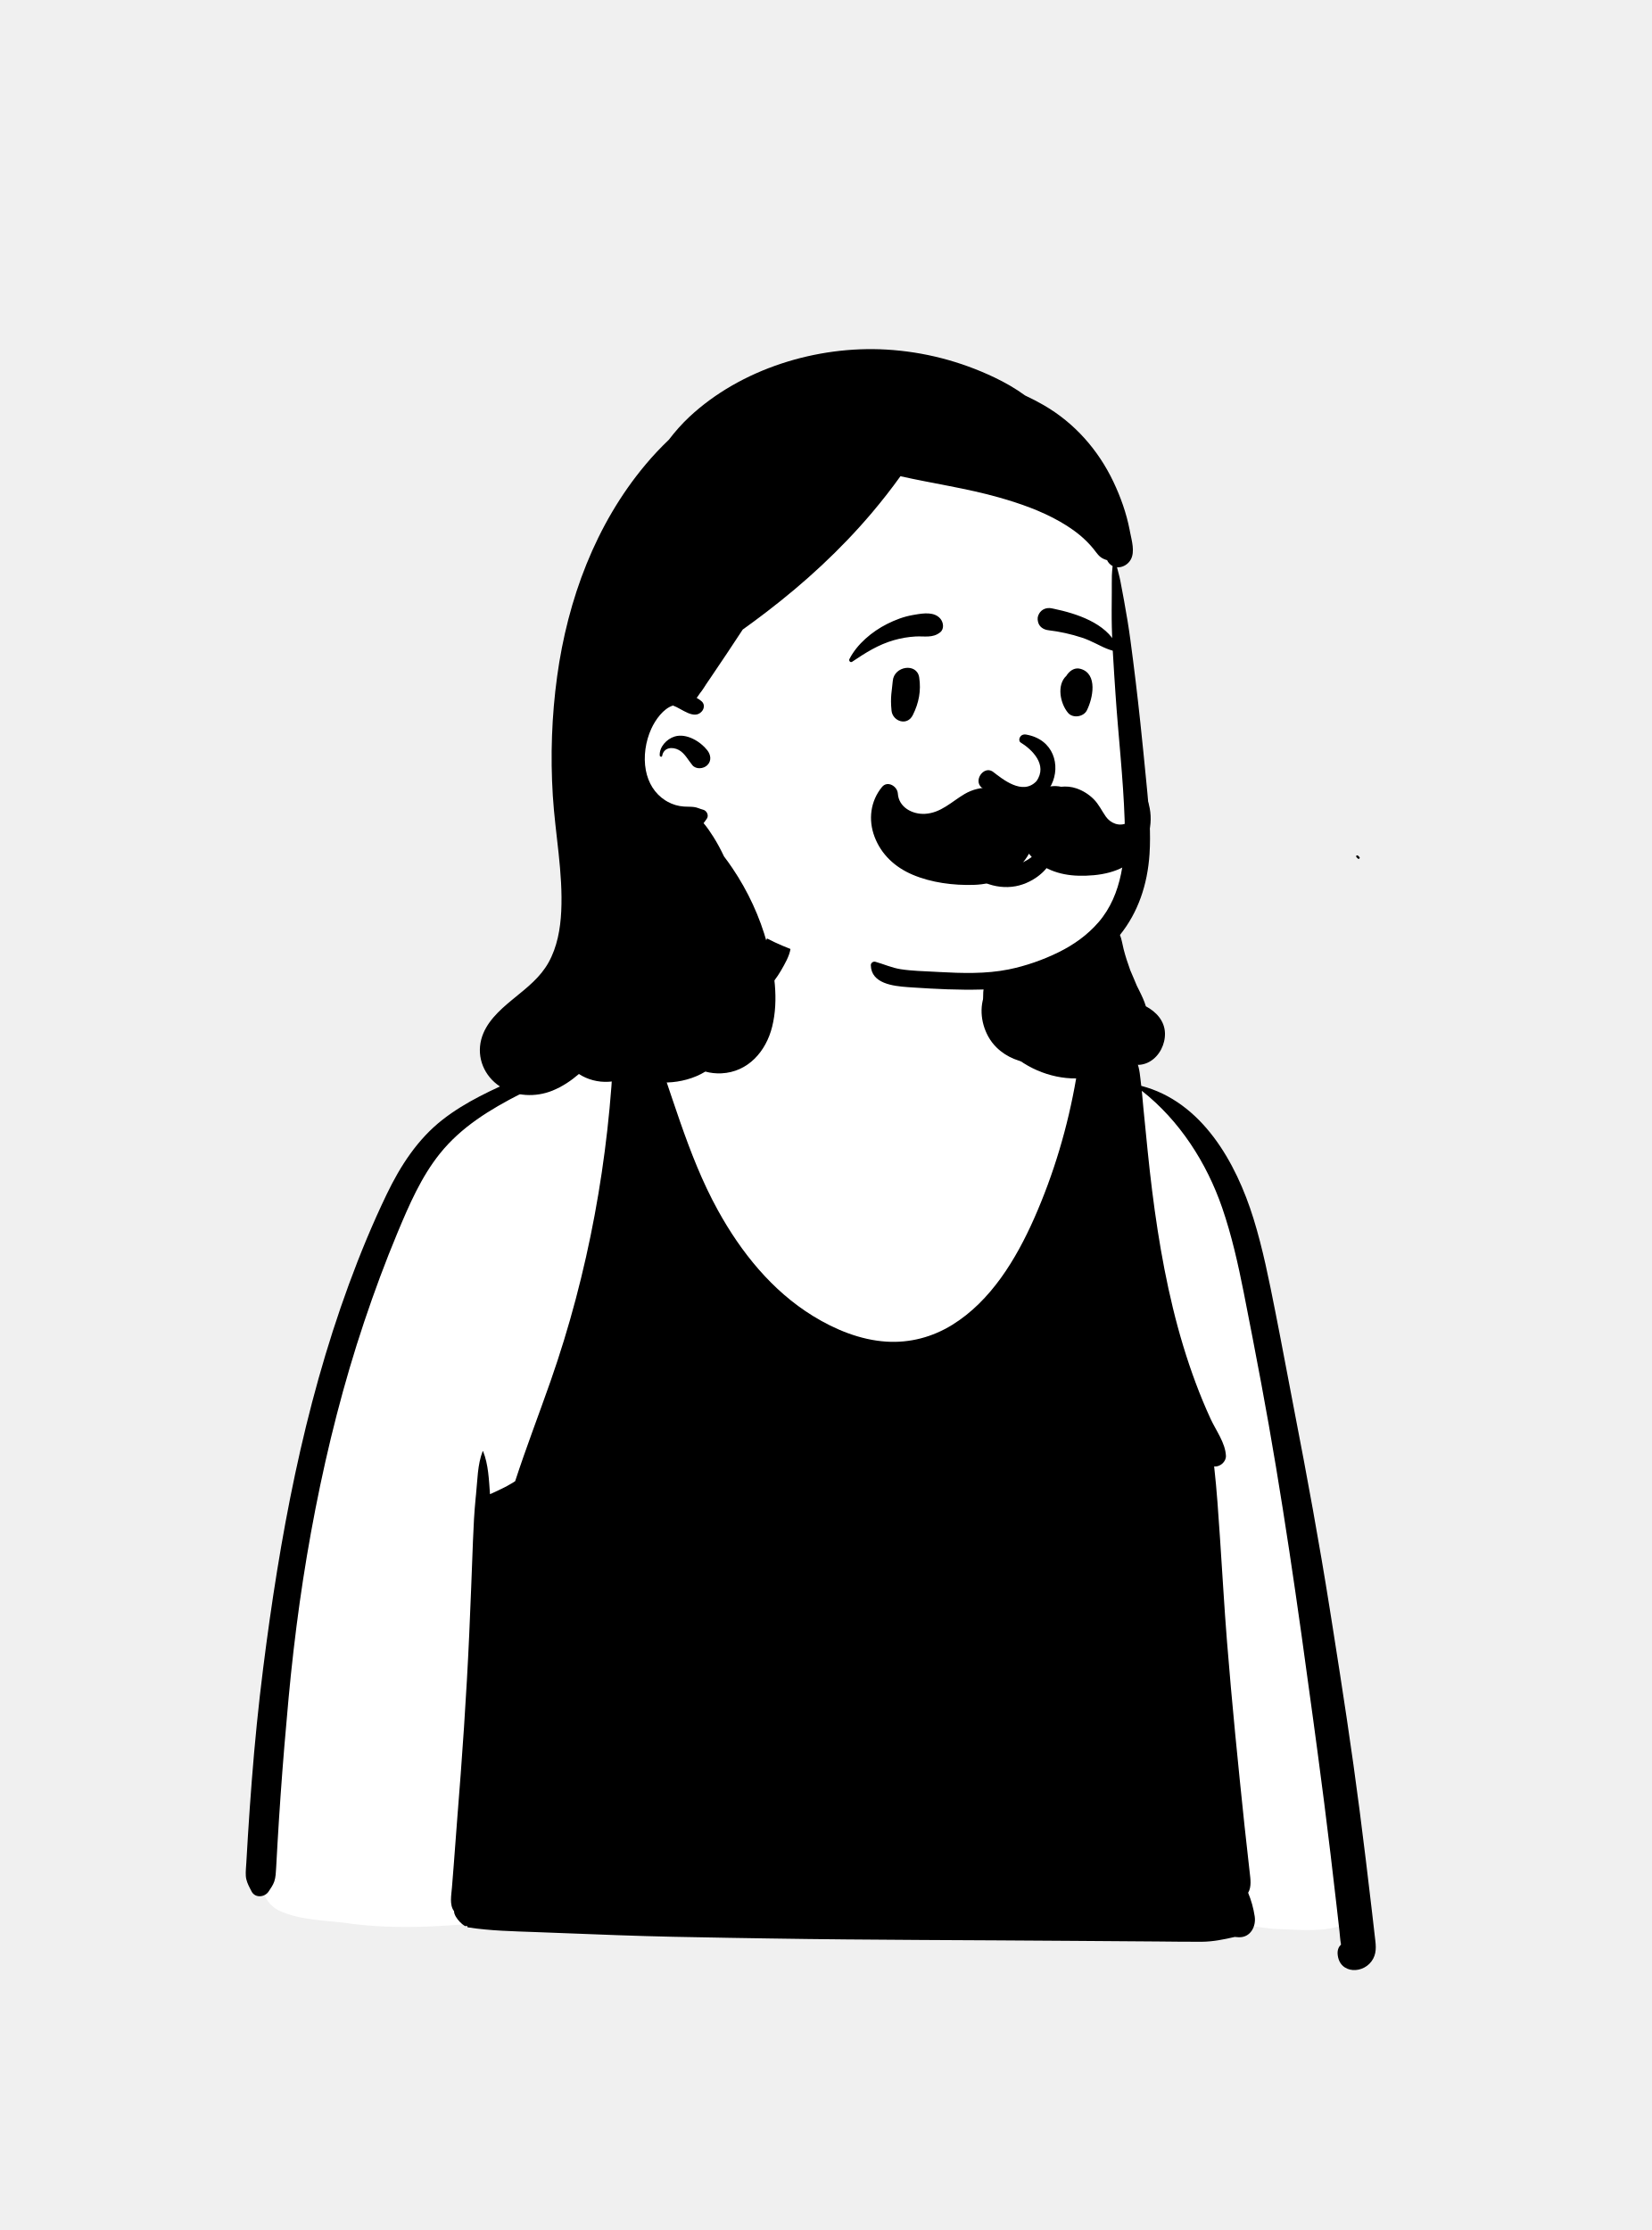
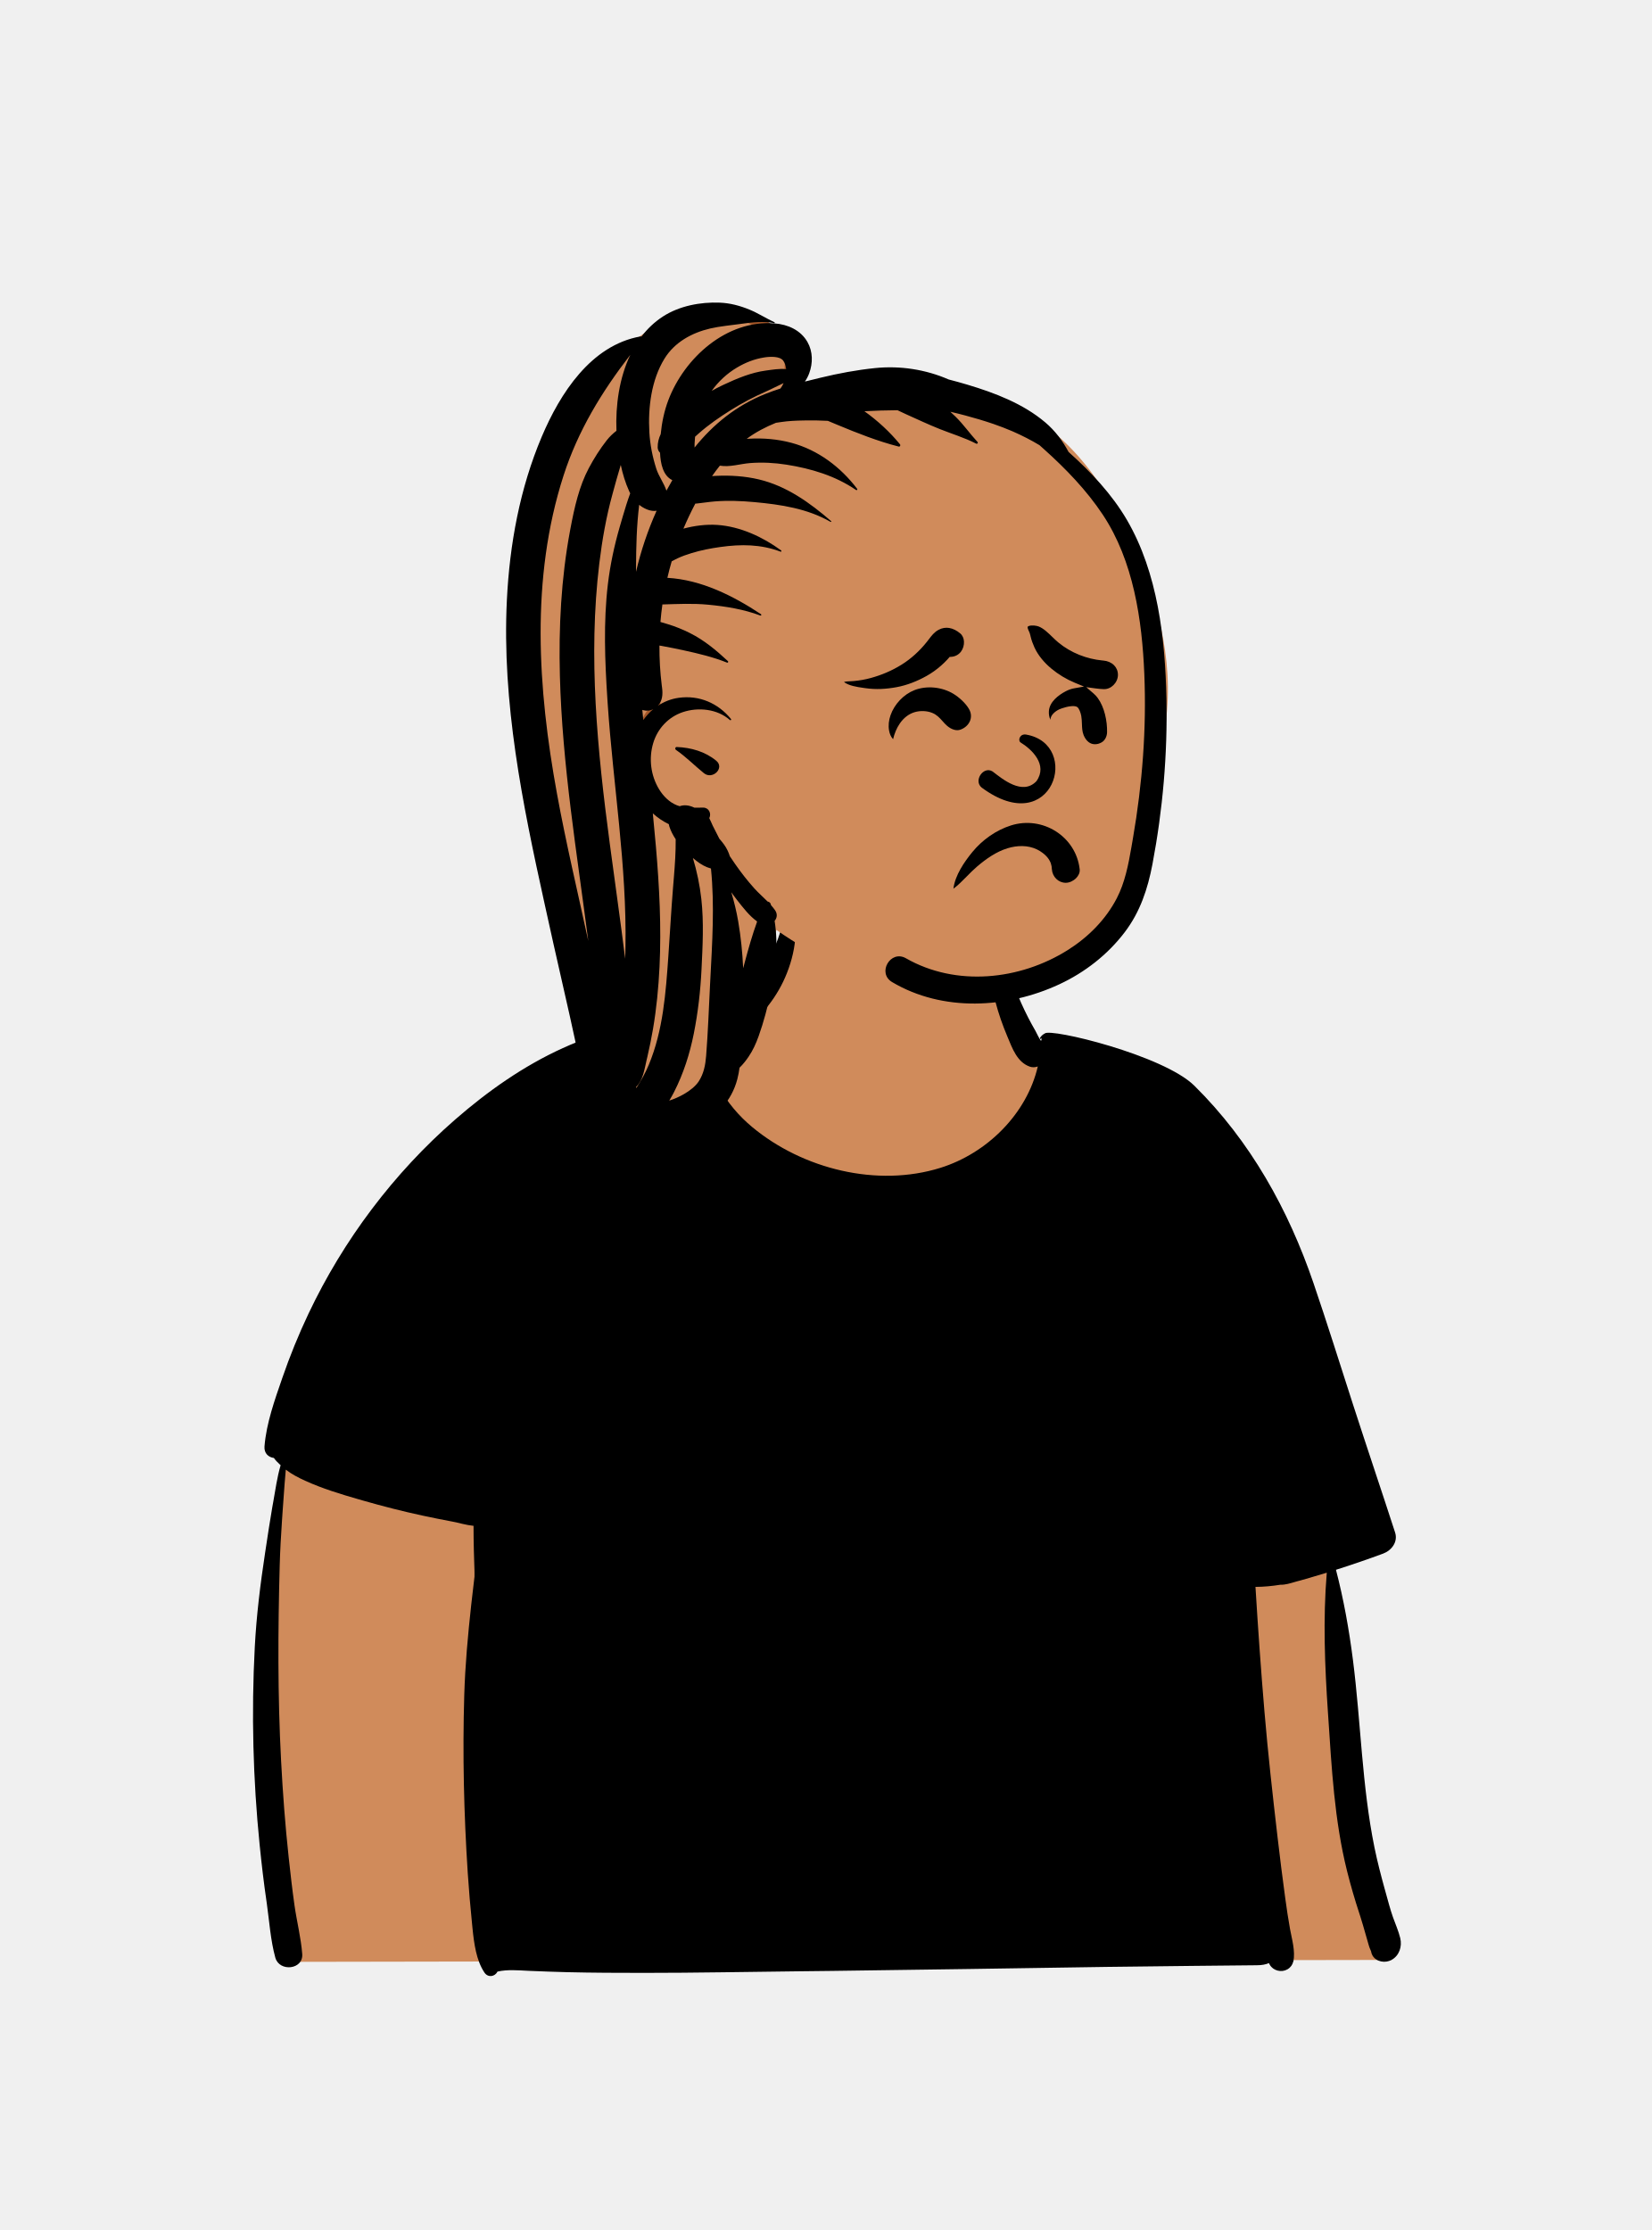
- <svg xmlns="http://www.w3.org/2000/svg" width="240px" height="324px" viewBox="0 0 240 324" version="1.1">
-   <g id="Introduction" stroke="none" stroke-width="1" fill="none" fill-rule="evenodd">
-     <g id="variations" transform="translate(-1086, -110)">
-       <g id="images" transform="translate(126, 110)">
-         <g id="a-person/bust" transform="translate(960, 0)">
-           <g id="body/Gym-Shirt" transform="translate(31.05634, 135.0528)" fill-rule="evenodd">
-             <path d="M11.952,138.193 C11.665,138.203 11.755,138.119 11.861,138.098 C11.891,138.13 11.922,138.162 11.952,138.193 Z M20.442,144.507 C28.476,145.46 36.52,144.588 44.514,143.714 C60.71,142.513 76.792,146.012 93.019,144.945 C113.299,144.09 133.634,142.485 153.847,145.19 C159.438,145.319 168.355,146.828 166.327,138.17 C163.664,115.911 160.103,93.764 156.289,71.676 C153.057,59.294 152.823,37.875 143.971,29.264 C142.677,28.082 138.035,24.258 136.808,23.745 C130.707,21.473 119.708,19.699 115.17,14.882 C111.494,8.661 113.204,0.17 107.489,-4.839 C102.48,-8.93 91.546,-8.065 86.191,-4.993 C81.966,-2.252 81.304,3.071 78.671,7.008 C78.022,7.951 76.479,10.225 75.608,10.959 C73.487,13.001 66.04,15.147 63.889,15.541 C51.753,18.029 45.701,19.566 36.155,27.634 C11.213,53.107 14.749,98.161 7.848,131.471 C7.565,135.133 5.34,140.102 9.31,142.46 C12.729,144.098 16.75,143.92 20.442,144.507 Z" id="🎨-Background" fill="#FFFFFF" />
-             <path d="M112.388,6.414 C112.417,6.327 112.557,6.313 112.578,6.414 C112.918,7.971 113.556,9.679 114.202,11.14 C114.859,12.619 115.757,13.978 116.892,15.132 C119.269,17.55 122.326,18.653 125.678,18.655 L125.759,18.658 C125.774,18.545 125.792,18.432 125.808,18.319 L125.831,18.15 C126.137,15.834 128.885,15.902 129.422,17.649 C129.695,17.736 129.967,17.823 130.238,17.914 L130.292,17.933 C130.747,18.106 132.289,18.875 132.572,18.67 C133.195,18.222 133.907,18.736 134.144,19.309 C134.531,20.246 134.595,21.405 134.721,22.423 L134.738,22.555 L134.757,22.713 C143.577,25.007 148.527,33.835 151.054,41.967 C152.423,46.376 153.319,50.924 154.219,55.447 C155.182,60.285 156.07,65.136 157.009,69.976 C158.862,79.514 160.616,89.073 162.139,98.668 L162.581,101.455 C163.976,110.278 165.335,119.096 166.478,127.959 C167.095,132.738 167.674,137.521 168.232,142.308 C168.332,143.162 168.431,144.016 168.529,144.87 L168.676,146.153 C168.807,147.302 169.028,148.439 168.46,149.515 C167.228,151.848 163.497,151.831 163.286,148.843 C163.244,148.249 163.445,147.795 163.776,147.478 L163.772,147.428 C163.768,147.398 163.765,147.376 163.764,147.366 C163.654,146.772 163.624,146.144 163.557,145.544 C163.409,144.263 163.265,142.982 163.119,141.699 C162.838,139.256 162.555,136.813 162.262,134.372 C161.668,129.42 161.04,124.474 160.375,119.533 L159.716,114.647 C157.51,98.361 155.211,82.079 152.186,65.922 C151.362,61.524 150.515,57.132 149.647,52.742 C148.823,48.585 147.897,44.447 146.516,40.433 C144.259,33.877 140.315,27.737 134.839,23.434 C134.924,24.256 134.985,25.083 135.063,25.905 C135.264,28.016 135.477,30.125 135.693,32.235 C136.476,39.877 137.539,47.507 139.352,54.98 C140.25,58.683 141.344,62.337 142.677,65.907 C143.334,67.665 144.05,69.401 144.836,71.104 C145.614,72.789 146.977,74.589 147.059,76.466 C147.097,77.335 146.188,78.106 145.348,78.013 C145.74,81.471 145.962,84.964 146.197,88.414 C146.539,93.41 146.812,98.415 147.211,103.407 C147.925,112.349 148.821,121.279 149.759,130.2 C149.945,131.968 150.147,133.736 150.347,135.503 L150.514,136.986 C150.627,137.948 150.797,139.101 150.287,139.954 C150.743,141.055 151.056,142.185 151.238,143.365 C151.468,144.832 150.629,146.476 148.918,146.412 C148.724,146.406 148.529,146.389 148.335,146.368 C146.748,146.736 145.166,147.059 143.518,147.07 C141.414,147.085 139.305,147.042 137.201,147.028 C133.13,147 129.059,146.973 124.988,146.939 C110.25,146.82 95.505,146.827 80.769,146.59 L74.873,146.496 C69.468,146.409 64.063,146.309 58.66,146.112 C54.94,145.977 51.22,145.84 47.501,145.69 L46.744,145.661 C43.463,145.541 40.178,145.48 36.933,144.977 C36.852,144.964 36.817,144.879 36.829,144.805 L36.834,144.785 L36.693,144.753 C36.61,145.108 34.899,143.616 34.912,142.625 C34.202,141.701 34.533,140.226 34.609,139.157 C34.683,138.115 34.776,137.071 34.859,136.029 C35.034,133.803 35.184,131.576 35.364,129.35 C36.088,120.376 36.714,111.379 37.119,102.386 C37.324,97.853 37.489,93.317 37.662,88.784 C37.74,86.72 37.849,84.654 38.051,82.599 L38.104,82.086 C38.326,80.002 38.305,77.762 39.071,75.798 C39.082,75.771 39.118,75.771 39.128,75.798 C39.904,77.709 39.978,79.93 40.134,82.027 C40.162,82.018 40.189,82.014 40.219,82.008 C41.29,81.498 42.371,81.04 43.385,80.41 C43.523,80.325 43.656,80.236 43.791,80.15 C45.386,75.268 47.235,70.466 48.935,65.615 C54.431,49.931 57.464,33.228 58.136,16.62 C53.945,19.323 49.38,21.426 44.942,23.685 L44.526,23.897 C40.155,26.133 35.97,28.671 32.858,32.55 C30.145,35.927 28.373,40.042 26.714,44.009 C24.933,48.272 23.328,52.611 21.859,56.99 C18.881,65.875 16.574,74.978 14.774,84.174 C12.997,93.249 11.727,102.392 10.878,111.599 C10.445,116.295 10.05,120.995 9.718,125.702 C9.549,128.084 9.399,130.468 9.259,132.854 C9.192,134.013 9.141,135.173 9.065,136.331 C9.019,136.999 9.01,137.688 8.79,138.322 C8.607,138.85 8.281,139.292 7.977,139.759 C7.421,140.611 6.019,140.765 5.497,139.759 L5.271,139.323 C4.972,138.743 4.699,138.159 4.658,137.489 C4.62,136.855 4.698,136.194 4.734,135.557 C4.804,134.27 4.884,132.981 4.964,131.694 C5.133,128.987 5.321,126.279 5.533,123.574 C5.953,118.155 6.494,112.751 7.174,107.357 C9.568,88.414 13.024,69.57 19.62,51.592 C21.251,47.148 23.07,42.739 25.124,38.472 C27.109,34.346 29.621,30.451 33.268,27.61 C36.625,24.995 40.526,23.245 44.403,21.545 L44.888,21.333 C49.233,19.433 53.571,17.387 58.109,15.976 C58.007,15.988 57.908,16.001 57.822,16.03 C57.722,16.062 57.663,15.933 57.724,15.864 C57.982,15.578 58.09,15.284 58.386,15.003 C58.59,14.809 58.803,14.625 59.021,14.448 L59.336,14.198 C59.912,13.74 60.517,13.273 61.242,13.114 C62.267,12.89 62.77,13.822 62.482,14.551 C62.63,14.359 63.027,14.416 63.131,14.68 C66.502,23.379 68.716,32.588 73.255,40.807 C76.605,46.879 81.101,52.486 87.067,56.153 C90.272,58.123 93.94,59.636 97.728,59.875 C101.129,60.089 104.402,59.224 107.294,57.438 C112.901,53.978 116.562,47.904 119.174,42.018 C122.045,35.538 124.094,28.633 125.298,21.633 C121.483,21.686 117.456,19.945 114.919,17.106 C113.583,15.612 112.588,13.792 112.083,11.852 C111.574,9.895 111.737,8.287 112.388,6.414 Z M80.378,1.331 C80.843,0.5 81.874,0.226 82.717,0.564 C83.653,0.94 83.934,1.849 83.801,2.772 C83.647,3.855 82.952,5.024 82.411,5.968 C81.845,6.957 81.116,7.868 80.361,8.72 C78.942,10.326 77.423,11.774 75.621,12.958 C73.827,14.135 71.799,15.016 69.714,15.508 L69.218,15.624 C67.596,15.995 65.289,16.42 63.938,15.538 C63.872,15.496 63.874,15.409 63.938,15.367 C64.669,14.857 65.647,14.767 66.488,14.526 C67.404,14.262 68.324,13.962 69.2,13.585 C70.931,12.841 72.587,11.86 74.061,10.69 C75.543,9.515 76.975,8.113 77.966,6.496 C78.465,5.685 78.889,4.833 79.297,3.975 C79.709,3.115 79.916,2.159 80.378,1.331 Z" id="🖍-Ink" fill="#000000" />
-           </g>
-           <g id="head/Medium-3" transform="translate(78.59155, 38.04305)" fill-rule="evenodd">
-             <path d="M83.269,44.201 C83.5,42.061 80.996,36.353 81.056,37.511 C77.042,31.318 69.207,28.883 62.448,26.839 C48.098,22.1 36.893,27.823 26.811,37.966 C20.859,43.529 15.195,49.742 12.207,57.441 C6.329,72.13 15.14,88.878 28.539,95.895 C29.62,96.481 30.798,97.036 31.828,97.744 C37.367,100.945 43.871,102.052 50.044,103.446 C61.591,106.086 76.093,104.828 82.898,93.83 C87.513,86.025 86.287,76.563 85.926,67.901 C85.383,60.312 84.43,51.735 83.269,44.201 Z" id="🎨-Background" fill="#FFFFFF" />
-             <path d="M21.548,22.541 C29.029,15.545 40.086,12.154 50.196,12.747 C55.671,13.069 60.948,14.441 65.897,16.799 C67.444,17.537 68.952,18.4 70.343,19.416 C71.281,19.854 72.198,20.328 73.086,20.843 C77.536,23.422 80.975,27.327 83.176,31.96 C84.227,34.171 85.057,36.503 85.526,38.905 L85.602,39.301 C85.841,40.506 86.315,42.095 85.716,43.223 C85.319,43.971 84.486,44.442 83.698,44.379 C83.869,45.072 84.074,45.765 84.205,46.463 L84.562,48.365 C84.621,48.682 84.68,48.999 84.738,49.316 C85.082,51.206 85.399,53.093 85.652,54.997 C86.183,58.962 86.662,62.936 87.085,66.915 C87.388,69.762 87.671,72.611 87.947,75.459 L88.112,77.168 C88.395,80.11 88.617,83.077 88.424,86.032 C88.134,90.464 86.772,94.508 84.127,97.798 C84.379,98.404 84.464,99.087 84.654,99.841 C84.916,100.884 85.258,101.905 85.622,102.918 C85.793,103.316 85.963,103.714 86.132,104.113 L86.576,105.17 L86.576,105.17 L86.922,105.863 C87.298,106.617 87.661,107.382 87.891,108.162 C89.386,108.96 90.606,110.263 90.666,112.047 C90.719,113.66 89.882,115.367 88.469,116.189 C87.074,117.002 85.638,116.682 84.303,116.062 C83.139,116.401 81.892,116.444 80.739,116.082 C79.851,116.886 78.706,117.441 77.436,117.591 C75.522,117.818 73.705,117.282 71.95,116.577 L71.827,116.528 C71.772,116.506 71.717,116.483 71.664,116.46 C69.645,116.363 67.633,115.564 66.201,114.148 C65.734,113.689 65.331,113.165 65.005,112.578 C63.824,110.441 63.641,107.818 64.802,105.698 C64.553,105.709 64.302,105.719 64.052,105.726 C60.728,105.82 57.398,105.651 54.082,105.432 L53.301,105.379 C51.155,105.224 47.991,104.861 47.931,102.2 C47.922,101.86 48.273,101.604 48.594,101.695 C49.813,102.039 51.011,102.581 52.274,102.775 C53.926,103.031 55.637,103.058 57.307,103.151 L57.787,103.178 C61.153,103.362 64.639,103.475 67.95,102.807 C70.422,102.31 72.998,101.405 75.262,100.285 C77.436,99.208 79.412,97.798 81.005,95.957 C84.514,91.908 84.979,86.195 84.807,81.072 C84.6,74.953 83.882,68.843 83.476,62.733 L83.293,59.988 C83.142,57.699 83.003,55.406 82.946,53.116 C82.904,51.445 82.931,49.768 82.94,48.097 C82.944,47.262 82.933,46.423 82.952,45.588 C82.963,45.119 83.018,44.66 83.058,44.201 C82.872,44.104 82.699,43.969 82.543,43.789 C82.42,43.648 82.325,43.498 82.26,43.346 C81.471,43.115 81.106,42.809 80.595,42.113 C80.164,41.528 79.676,40.987 79.154,40.48 C78.043,39.402 76.773,38.52 75.431,37.753 C72.657,36.166 69.619,35.105 66.556,34.234 C61.866,32.903 56.994,32.218 52.234,31.148 C50.922,32.979 49.532,34.754 48.079,36.472 C43.542,41.832 38.341,46.611 32.768,50.872 C31.633,51.74 30.484,52.596 29.318,53.427 C27.782,55.77 26.229,58.102 24.654,60.418 L23.977,61.41 L23.967,61.429 C23.874,61.57 23.785,61.712 23.696,61.854 C23.508,62.154 23.297,62.443 23.073,62.724 C22.927,62.938 22.779,63.151 22.629,63.365 C22.917,63.519 23.179,63.692 23.383,63.885 C23.802,64.28 23.732,64.908 23.383,65.309 C22.26,66.607 20.481,64.916 19.188,64.466 C17.787,64.893 16.619,66.56 16.038,67.835 C15.201,69.671 14.865,71.886 15.243,73.875 C15.59,75.693 16.524,77.263 18.076,78.248 C18.131,78.282 18.19,78.318 18.248,78.349 C18.25,78.354 18.25,78.354 18.252,78.351 C18.305,78.385 18.36,78.417 18.414,78.447 C19.143,78.848 19.944,79.085 20.774,79.142 C21.249,79.176 21.746,79.15 22.221,79.207 C22.71,79.264 23.111,79.489 23.58,79.607 C24.098,79.74 24.431,80.435 24.106,80.902 C23.945,81.133 23.793,81.353 23.63,81.549 C24.165,82.179 24.63,82.874 25.05,83.536 C25.625,84.442 26.134,85.404 26.599,86.385 C27.028,86.949 27.438,87.524 27.835,88.112 C30.085,91.447 31.807,95.162 32.865,99.045 C33.913,102.885 34.568,107.198 33.598,111.119 C32.705,114.725 30.095,117.711 26.233,117.904 C25.427,117.943 24.635,117.853 23.889,117.648 C22.252,118.66 20.223,119.169 18.407,119.229 C16.938,119.277 15.33,118.967 14.13,118.079 C12.707,118.698 11.163,119.05 9.82,119.13 C8.318,119.22 6.746,118.81 5.521,117.999 C4.356,118.998 3.098,119.84 1.669,120.419 C-0.788,121.412 -3.712,121.289 -5.962,119.804 C-8.216,118.316 -9.363,115.644 -8.674,112.994 C-8.04,110.551 -6.048,108.758 -4.176,107.215 L-3.807,106.912 C-1.955,105.4 -0.085,103.937 1.103,101.807 C2.364,99.548 2.825,96.923 2.95,94.366 C3.22,88.735 2.075,83.155 1.726,77.555 C1.367,71.77 1.568,65.968 2.356,60.226 C3.888,49.071 7.919,38.136 15.212,29.441 C16.267,28.182 17.396,26.983 18.586,25.847 C19.496,24.656 20.479,23.541 21.548,22.541 Z M118.557,86.233 C118.597,86.235 118.635,86.237 118.671,86.252 C118.695,86.262 118.716,86.278 118.734,86.296 L118.912,86.474 C118.976,86.537 118.971,86.634 118.912,86.698 C118.86,86.755 118.767,86.757 118.706,86.712 L118.688,86.698 L118.504,86.513 C118.484,86.492 118.467,86.468 118.458,86.438 C118.45,86.408 118.45,86.374 118.447,86.343 C118.445,86.286 118.5,86.233 118.557,86.233 Z M19.435,68.965 C21.129,68.452 23.162,69.673 24.171,70.963 C24.678,71.609 24.822,72.495 24.171,73.131 C23.618,73.672 22.536,73.771 22.002,73.131 C21.395,72.402 20.901,71.392 20.035,70.925 C19.095,70.417 17.835,70.544 17.614,71.78 C17.576,71.99 17.276,71.92 17.263,71.732 C17.181,70.481 18.277,69.314 19.435,68.965 Z" id="🖍-Ink" fill="#000000" />
-           </g>
-           <g id="face/Smiling" transform="translate(112.1831, 77.35421)" fill="#000000" fill-rule="evenodd">
-             <path d="M30.969,50.92 C29.549,50.34 28.282,49.373 27.355,48.138 C27.033,47.709 26.95,47.256 27.017,46.841 C27.093,46.375 27.369,45.952 27.745,45.669 C28.122,45.384 28.594,45.244 29.05,45.316 C29.447,45.378 29.841,45.595 30.154,46.045 L30.219,46.135 C30.77,46.881 31.487,47.492 32.305,47.886 C33.093,48.266 33.975,48.444 34.887,48.341 C36.624,48.144 37.822,47.204 39.095,45.928 C39.253,45.767 39.41,45.6 39.569,45.432 C39.669,45.278 39.808,45.18 39.963,45.128 C40.134,45.071 40.328,45.074 40.506,45.136 C40.677,45.196 40.83,45.309 40.933,45.46 C41.03,45.604 41.085,45.781 41.068,45.984 C40.951,47.307 40.26,48.488 39.278,49.415 C38.187,50.444 36.741,51.157 35.38,51.407 C33.881,51.682 32.353,51.485 30.969,50.92 L30.969,50.92 Z M36.088,30.512 C37.683,31.482 40.114,33.744 38.397,36.149 C36.377,38.27 33.469,35.838 32.035,34.739 C30.706,33.887 29.213,36.078 30.446,37.074 C40.803,44.745 45.006,30.766 36.894,29.371 C36.001,29.218 35.67,30.212 36.088,30.512 Z M17.527,21.589 C17.704,19.4 21.036,18.903 21.367,21.069 C21.664,23.009 21.315,24.791 20.441,26.538 C19.607,28.207 17.509,27.428 17.35,25.909 C17.137,23.872 17.418,22.95 17.527,21.589 Z M42.893,20.62 C43.358,20.011 44.028,19.595 44.832,19.83 C47.343,20.564 46.603,24.13 45.721,25.866 C45.242,26.809 43.693,27.048 42.993,26.218 C41.852,24.864 41.306,22.161 42.756,20.828 C42.796,20.759 42.839,20.69 42.893,20.62 Z M20.406,12.011 L20.803,11.942 C22.03,11.729 23.555,11.525 24.423,12.512 C24.884,13.036 25.042,14.008 24.423,14.509 C23.335,15.39 22.131,15.049 20.827,15.123 C19.752,15.185 18.719,15.363 17.683,15.659 C15.412,16.309 13.561,17.494 11.621,18.796 C11.366,18.967 11.107,18.641 11.228,18.403 C12.348,16.209 14.518,14.406 16.692,13.307 C17.853,12.721 19.122,12.234 20.406,12.011 Z M40.604,11.028 L40.908,11.09 C44.211,11.781 48.504,13.161 50.068,16.407 C50.128,16.866 50.065,16.965 50.013,17.029 L49.996,17.05 C49.954,17.105 49.92,17.181 49.722,17.243 C49.666,17.23 49.611,17.216 49.554,17.202 C48.837,17.014 48.27,16.755 47.721,16.486 L47.125,16.192 C46.434,15.853 45.737,15.527 44.998,15.286 C43.422,14.771 41.8,14.409 40.153,14.215 C39.797,14.173 39.453,14.053 39.182,13.846 C38.924,13.65 38.728,13.379 38.638,13.018 C38.522,12.551 38.555,12.198 38.806,11.777 C38.994,11.46 39.263,11.241 39.573,11.115 C39.888,10.987 40.247,10.957 40.604,11.028 Z" id="🖍-Ink" />
-           </g>
-           <g id="facial-hair/Moustache-5" transform="translate(104.5775, 109.4794)" fill="#000000" fill-rule="evenodd">
-             <path d="M62.196,6.916 C61.914,6.074 60.465,6.148 60.554,7.138 C60.656,8.27 60.269,9.532 59.185,10.082 C58.05,10.657 56.773,10.14 56.081,9.153 C55.479,8.295 55.064,7.362 54.306,6.614 C53.602,5.918 52.746,5.381 51.809,5.063 C51.079,4.815 50.322,4.749 49.588,4.83 C47.758,4.417 45.638,5.357 44.498,6.784 C44.425,6.876 44.356,6.971 44.291,7.066 C44.178,6.912 44.059,6.76 43.934,6.61 C43.611,6.222 43.21,6.139 42.848,6.245 C40.786,4.711 37.896,4.507 35.554,5.892 C33.677,7.001 32.125,8.636 29.817,8.764 C27.99,8.864 25.999,7.821 25.87,5.812 C25.803,4.763 24.374,3.888 23.572,4.859 C21.886,6.902 21.549,9.615 22.482,12.085 C23.466,14.69 25.471,16.526 28.009,17.606 C30.751,18.772 33.963,19.177 36.929,19.084 C39.885,18.992 42.573,17.855 44.355,15.436 C44.568,15.147 44.755,14.854 44.919,14.557 C46.649,16.761 49.362,17.687 52.124,17.754 C55.014,17.823 58.431,17.316 60.474,15.07 C62.444,12.906 63.123,9.688 62.196,6.916" id="🖍-Ink" />
-           </g>
-           <g id="accessories/*-None" transform="translate(88.52113, 88.97847)" />
-         </g>
-       </g>
-     </g>
-   </g>
+ <svg xmlns="http://www.w3.org/2000/svg" width="240" height="324" viewBox="0 0 240 324" fill="none">
+   <path fill-rule="evenodd" clip-rule="evenodd" d="M41.197 209.213L192.564 221.234L192.723 222.263C195.259 238.789 196.541 250 196.566 255.897L196.567 256.078C196.567 261.925 198.361 271.225 201.95 283.977L202.172 284.762L40.986 285.043L39.084 246.66L41.197 209.213ZM130.81 126.849C136.965 127.153 143.168 129.792 143.647 131.479C144.714 135.236 146.43 151.319 152.073 153.79C157.716 156.261 169.762 154.009 173.207 159.909C176.651 165.81 187.963 189.865 187.963 195.469C187.963 199.206 151.1 200.503 77.375 199.361C78.317 169.264 82.24 153.443 89.147 151.898L89.763 151.762C99.751 149.579 105.72 149.509 109.127 145.99C112.604 142.4 113.235 136.237 114.677 131.479C115.472 128.857 123.258 126.476 130.81 126.849Z" fill="#D08B5B" />
+   <path fill-rule="evenodd" clip-rule="evenodd" d="M144.308 136.255C144.331 136.237 144.354 136.232 144.38 136.245C144.859 136.475 144.958 136.936 145.123 137.415C145.364 138.117 145.643 138.802 145.901 139.497C146.414 140.892 146.904 142.285 147.477 143.657C148.064 145.068 148.673 146.455 149.37 147.818C149.706 148.477 150.067 149.124 150.434 149.767C150.688 150.213 150.925 150.826 151.258 151.244C151.284 151.111 151.32 150.984 151.362 150.866C151.318 150.887 151.275 150.91 151.235 150.935C151.151 150.988 151.049 150.883 151.1 150.8C151.282 150.5 151.518 150.297 151.789 150.16C152.537 149.329 169.022 153.293 173.528 157.745C181.69 165.808 187.199 175.778 190.823 186.383C192.823 192.235 194.665 198.145 196.569 204.029C198.58 210.251 200.68 216.446 202.696 222.664C203.137 224.031 202.174 225.274 200.957 225.724C198.69 226.561 196.406 227.349 194.103 228.078C195.221 232.371 196.003 236.754 196.565 241.15C197.725 250.215 197.87 259.464 199.698 268.434C200.118 270.492 200.649 272.522 201.209 274.546L201.339 275.013C201.673 276.201 201.978 277.399 202.387 278.561C202.74 279.561 203.196 280.569 203.444 281.601C203.733 282.814 203.306 284.139 202.172 284.762C201.261 285.263 199.958 285.056 199.408 284.116C199.296 283.923 199.229 283.714 199.201 283.503C199.119 283.327 199.043 283.148 198.975 282.964C198.949 282.893 198.926 282.82 198.904 282.746L198.838 282.526C198.677 282.002 198.53 281.474 198.382 280.945C198.141 280.098 197.898 279.253 197.631 278.413L197.494 277.993C196.831 275.972 196.237 273.935 195.72 271.872C193.867 264.476 193.474 256.818 192.966 249.238L192.939 248.846C192.479 242.053 192.204 235.275 192.768 228.497L192.691 228.522L192.614 228.545C191.881 228.769 191.146 228.989 190.408 229.203C190.385 229.211 190.364 229.22 190.341 229.226C189.869 229.372 189.384 229.511 188.891 229.64L188.594 229.716L188.384 229.773L188.164 229.836C187.466 230.039 186.753 230.272 186.029 230.249C184.829 230.441 183.608 230.557 182.408 230.562C182.777 236.608 183.204 242.651 183.713 248.687C184.225 254.755 184.903 260.8 185.606 266.844C185.953 269.831 186.325 272.811 186.734 275.786C186.942 277.295 187.157 278.796 187.432 280.292C187.715 281.823 188.215 283.458 187.913 285.006C187.907 285.003 187.901 285.001 187.894 285.001C187.793 285.449 187.523 285.851 187.051 286.128C186.187 286.633 184.979 286.337 184.482 285.454C184.44 285.38 184.4 285.304 184.362 285.225C183.853 285.443 183.295 285.528 182.611 285.534L173.327 285.627C169.108 285.669 164.889 285.714 160.668 285.775C147.416 285.97 134.163 286.196 120.911 286.356L115.941 286.413C108.487 286.491 101.03 286.646 93.576 286.643C89.847 286.643 86.123 286.631 82.394 286.54C80.587 286.496 78.785 286.426 76.981 286.352L76.662 286.337C75.222 286.266 73.693 286.133 72.284 286.455C71.896 287.212 70.903 287.368 70.383 286.595C69.195 284.825 68.871 282.355 68.652 280.192L68.575 279.413C68.332 276.989 68.118 274.565 67.96 272.136C67.398 263.532 67.193 254.92 67.451 246.299C67.582 241.905 67.985 237.536 68.463 233.168C68.613 231.804 68.769 230.443 68.938 229.084L68.941 228.601C68.941 228.447 68.94 228.299 68.936 228.161L68.894 226.849C68.859 225.756 68.826 224.663 68.813 223.569L68.807 222.913L68.801 221.691C67.757 221.592 66.644 221.245 65.744 221.078C64.284 220.806 62.828 220.512 61.377 220.201C58.47 219.576 55.594 218.836 52.738 218.018L52.13 217.844C49.495 217.084 46.823 216.274 44.33 215.137C43.353 214.691 42.38 214.188 41.524 213.529C41.473 214.222 41.395 214.913 41.349 215.6C41.256 216.959 41.146 218.314 41.055 219.673L40.968 220.966C40.825 223.12 40.697 225.273 40.639 227.434C40.381 236.86 40.337 246.326 40.835 255.746C41.082 260.461 41.435 265.177 41.944 269.873C42.194 272.183 42.458 274.499 42.783 276.801C43.119 279.166 43.725 281.516 43.911 283.898C44.089 286.195 40.578 286.529 40.001 284.429C39.31 281.91 39.134 279.192 38.77 276.602L38.729 276.315C38.325 273.563 38.002 270.801 37.723 268.034C36.76 258.492 36.511 248.901 37.016 239.322C37.255 234.735 37.825 230.165 38.514 225.626L38.594 225.103C38.907 223.07 39.201 221.037 39.556 219.013L39.692 218.255C40.011 216.515 40.256 214.624 40.774 212.884L40.62 212.742C40.332 212.474 40.021 212.164 39.794 211.83C39.012 211.724 38.346 211.162 38.429 210.141C38.697 206.787 39.922 203.376 41.015 200.21C42.111 197.027 43.383 193.903 44.824 190.86C49.892 180.163 57.191 170.452 66.118 162.672C70.852 158.544 76.041 154.883 81.775 152.278C84.601 150.99 87.525 149.995 90.589 149.458C92.106 149.192 93.637 148.985 95.18 148.94C96.431 148.201 97.916 148.512 99.128 149.323L99.194 149.367H99.196L99.506 149.429C99.582 149.443 99.58 149.564 99.506 149.581C99.502 149.581 99.496 149.583 99.492 149.585C99.69 149.741 99.878 149.908 100.054 150.088C100.632 150.68 100.63 151.394 100.332 151.971C102.105 153.615 103.225 155.727 104.397 157.855C105.654 160.133 107.3 162.103 109.303 163.764C116.644 169.856 127.442 172.55 136.641 169.674C143.406 167.56 149.184 161.839 150.781 154.951C150.403 155.086 149.993 155.108 149.604 154.968C147.779 154.317 147.083 152.321 146.384 150.652L146.351 150.572C145.668 148.955 145.096 147.313 144.644 145.618C144.188 143.906 143.919 142.099 143.807 140.332C143.764 139.633 143.783 138.935 143.819 138.236L143.851 137.659C143.876 137.135 143.868 136.6 144.308 136.255ZM114.606 131.544C114.631 131.481 114.73 131.447 114.768 131.523C116.384 134.858 115.324 139.427 113.796 142.608C112.197 145.935 109.789 148.458 106.935 150.642C106.542 150.942 106.138 151.238 105.728 151.527C103.347 153.21 101.226 148.674 103.975 147.807C106.84 146.351 109.168 143.756 110.786 141.029C111.661 139.556 112.436 138.022 113.03 136.411C113.621 134.805 113.976 133.133 114.606 131.544Z" fill="black" />
+   <path fill-rule="evenodd" clip-rule="evenodd" d="M169.36 105.011C170.666 95.563 167.878 86.446 164.265 77.811C164.066 77.285 163.752 76.829 163.347 76.505C153.151 55.904 138.169 54.038 117.269 55.457C116.651 55.443 116.614 55.454 116.146 55.244C116.068 46.875 106.534 42.442 99.278 45.203C67.1 60.194 77.218 102.397 83.621 129.95C85.906 140.616 88.191 151.281 90.476 161.946C90.553 162.303 90.714 162.612 90.929 162.872C90.598 162.998 90.266 163.116 89.94 163.227C89.197 163.481 89.492 164.592 90.266 164.412C91.024 164.235 91.755 163.999 92.478 163.741C93.605 163.986 94.549 163.248 95.434 162.659C105.795 158.552 110.145 145.053 112.803 135.108C123.607 142.751 140.872 148.474 153.226 141.602C164.802 134.614 168.971 120.036 168.148 107.169C168.993 106.779 169.334 105.93 169.356 105.044H169.361C169.361 105.033 169.36 105.022 169.36 105.011Z" fill="#D08B5B" />
+   <path fill-rule="evenodd" clip-rule="evenodd" d="M93.667 103.796C93.067 104.821 92.573 106.78 92.573 110.586C92.573 114.668 94.648 117.062 96.709 118.404C97.728 119.068 98.742 119.475 99.498 119.717C99.877 119.838 100.196 119.919 100.422 119.969C100.439 119.973 100.456 119.977 100.473 119.98L109.35 132.475L111.184 136.712C111.15 136.788 111.11 136.878 111.065 136.981C111.043 137.032 111.019 137.087 110.993 137.145C110.787 137.614 110.493 138.289 110.141 139.113C109.435 140.761 108.494 143.008 107.553 145.401C106.612 147.792 105.667 150.338 104.956 152.582C104.6 153.706 104.294 154.78 104.079 155.733C105.205 154.239 106.206 152.606 107.101 150.895C107.665 149.28 108.305 147.583 108.948 145.95C109.854 143.647 110.761 141.479 111.455 139.855C111.849 138.565 112.208 137.297 112.542 136.075L110.696 131.808L110.665 131.736L110.619 131.673L101.523 118.869L101.34 118.61L101.027 118.561H101.026C101.025 118.561 101.021 118.561 101.016 118.56C101.01 118.559 101.003 118.558 100.994 118.556C100.986 118.555 100.976 118.553 100.965 118.551C100.918 118.542 100.844 118.528 100.75 118.507C100.561 118.464 100.287 118.394 99.955 118.288C99.288 118.075 98.405 117.719 97.527 117.147C95.794 116.018 94.073 114.054 94.073 110.586C94.073 106.841 94.571 105.22 94.961 104.553C95.106 104.306 95.221 104.214 95.27 104.183L96.148 104.358L96.051 103.353L94.659 89.061C94.662 89.05 94.665 89.039 94.668 89.027C94.671 89.013 94.675 88.999 94.679 88.984L94.692 88.928C94.723 88.802 94.764 88.63 94.816 88.419C94.937 87.93 95.114 87.227 95.335 86.374C95.778 84.667 96.402 82.36 97.124 79.958C97.847 77.553 98.665 75.066 99.497 72.993C99.913 71.957 100.328 71.035 100.73 70.285C101.14 69.523 101.512 68.985 101.829 68.675C103.386 67.156 106.576 64.646 109.413 62.492C110.824 61.421 112.136 60.447 113.095 59.74C113.574 59.387 113.966 59.101 114.237 58.903C114.305 58.854 114.365 58.81 114.417 58.772C114.469 58.733 114.514 58.701 114.55 58.675L114.631 58.616C114.64 58.609 114.648 58.605 114.652 58.601C114.654 58.6 114.655 58.599 114.656 58.599C114.656 58.598 114.657 58.598 114.657 58.597L114.658 58.596L114.906 58.417L114.958 58.116V58.114L114.959 58.109C114.959 58.107 114.96 58.105 114.96 58.102C114.961 58.098 114.962 58.094 114.963 58.089C114.966 58.071 114.97 58.046 114.976 58.013C114.985 57.956 114.998 57.876 115.013 57.775L115.02 57.73C115.059 57.487 115.111 57.139 115.168 56.719C115.281 55.883 115.414 54.755 115.487 53.598C115.524 53.017 115.547 52.418 115.543 51.84C114.702 49.517 113.044 47.66 110.972 46.38C110.402 46.101 109.811 45.807 109.237 45.52C109.106 45.454 108.975 45.389 108.846 45.324C105.957 44.199 102.617 44.042 99.626 45.077L105.151 45.132C105.168 45.14 105.186 45.149 105.205 45.159C105.229 45.172 105.256 45.185 105.284 45.2C105.47 45.295 105.739 45.432 106.066 45.599C106.721 45.933 107.615 46.386 108.566 46.862C110.451 47.805 112.612 48.864 113.581 49.251C113.59 49.257 113.649 49.302 113.727 49.478C113.823 49.694 113.904 50.015 113.96 50.44C114.071 51.287 114.061 52.386 113.99 53.503C113.92 54.611 113.792 55.702 113.682 56.518C113.626 56.925 113.576 57.263 113.539 57.498C113.535 57.521 113.532 57.542 113.528 57.563C113.502 57.582 113.474 57.603 113.445 57.624C113.416 57.645 113.386 57.668 113.353 57.691L113.289 57.739C113.02 57.935 112.65 58.204 112.205 58.532C111.242 59.242 109.924 60.221 108.506 61.298C105.684 63.44 102.417 66.006 100.781 67.602C100.3 68.072 99.841 68.77 99.409 69.575C98.971 70.392 98.532 71.368 98.104 72.434C97.249 74.567 96.416 77.103 95.687 79.526C94.958 81.952 94.329 84.278 93.883 85.997C93.66 86.856 93.482 87.565 93.36 88.059C93.299 88.306 93.252 88.5 93.221 88.632L93.184 88.782C93.182 88.792 93.18 88.8 93.178 88.807C93.177 88.813 93.176 88.817 93.175 88.821C93.174 88.823 93.174 88.826 93.174 88.827C93.173 88.829 93.173 88.83 93.173 88.831C93.172 88.832 93.172 88.833 93.172 88.834V88.835L93.142 88.956L93.155 89.081L94.499 102.898C94.207 103.074 93.921 103.362 93.667 103.796ZM94.82 163.071C94.33 163.18 93.87 163.275 93.456 163.354C92.86 163.469 92.364 163.553 92.017 163.608C91.844 163.636 91.709 163.655 91.617 163.669C91.572 163.675 91.537 163.68 91.514 163.683C91.507 163.684 91.501 163.685 91.497 163.686C91.493 163.686 91.491 163.687 91.488 163.687L91.482 163.688H91.48L91.201 163.725L91.015 163.938L90.694 164.305C91.301 164.145 91.892 163.95 92.478 163.741C93.349 163.931 94.111 163.533 94.82 163.071Z" fill="#A55728" />
+   <path fill-rule="evenodd" clip-rule="evenodd" d="M96.309 45.99C98.698 44.439 101.764 43.861 104.578 43.974C106.08 44.035 107.481 44.41 108.865 44.973C110.147 45.496 111.278 46.246 112.527 46.818C112.603 46.853 112.546 46.959 112.474 46.945C110.995 46.646 109.259 46.827 107.759 47.041L107.61 47.062C106.136 47.277 104.636 47.388 103.183 47.728C100.507 48.355 98.018 49.722 96.549 52.098C94.632 55.202 94.14 59.22 94.345 62.801C94.449 64.613 94.805 66.395 95.36 68.123C95.693 69.16 96.467 70.203 96.828 71.29C97.104 70.775 97.388 70.266 97.682 69.762C96.342 69.129 95.966 67.37 95.897 65.782C95.69 65.582 95.558 65.293 95.553 65.027C95.541 64.313 95.709 63.667 95.994 63.075C96.157 61.399 96.502 59.729 97.095 58.159C99.426 51.994 105.573 46.438 112.544 46.987C114.46 47.138 116.324 47.954 117.315 49.688C118.111 51.08 118.116 52.76 117.567 54.241C117.404 54.68 117.193 55.077 116.944 55.439C117.697 55.248 118.452 55.064 119.205 54.882C121.818 54.251 124.445 53.756 127.121 53.48C130.765 53.106 134.484 53.673 137.823 55.131C138.739 55.367 139.65 55.62 140.556 55.891C144.543 57.083 148.633 58.639 151.853 61.359C153.334 62.611 154.394 64.066 155.255 65.665C158.478 68.546 161.56 71.812 163.736 75.548C168.219 83.245 169.289 92.766 169.473 101.516C169.643 109.555 168.938 117.676 167.436 125.574C166.753 129.159 165.651 132.49 163.42 135.43C160.935 138.703 157.622 141.282 153.904 143.013C146.334 146.536 136.966 147.049 129.608 142.684C127.395 141.371 129.388 137.949 131.623 139.228C138.887 143.383 148.157 142.434 155.146 138.029C158.099 136.168 160.643 133.623 162.26 130.507C163.44 128.23 163.946 125.62 164.385 123.079L164.618 121.719C165.972 113.904 166.585 105.888 166.259 97.959C165.934 90.05 164.683 81.484 160.214 74.761C157.857 71.214 154.851 68.108 151.694 65.275C151.472 65.075 151.25 64.877 151.028 64.68C149.794 63.936 148.515 63.287 147.257 62.733L146.989 62.617C146.265 62.308 145.253 61.908 144.314 61.589C142.971 61.132 141.607 60.726 140.237 60.361C139.519 60.169 138.797 59.993 138.074 59.825C138.326 60.057 138.577 60.291 138.823 60.531C139.99 61.667 140.915 63.018 142.021 64.209C142.147 64.344 141.989 64.54 141.83 64.458C140.148 63.593 138.282 63.033 136.526 62.332C134.865 61.669 133.252 60.906 131.62 60.175C131.212 59.991 130.805 59.795 130.398 59.602C128.794 59.618 127.19 59.656 125.589 59.747C127.524 61.128 129.291 62.76 130.755 64.549C130.876 64.697 130.766 64.933 130.563 64.881C127.499 64.094 124.585 62.938 121.672 61.727L120.279 61.145C119.255 61.093 118.229 61.069 117.203 61.084L116.706 61.092C115.629 61.113 114.554 61.156 113.487 61.319C113.233 61.358 112.984 61.395 112.737 61.429C111.235 62.043 109.79 62.784 108.489 63.761L108.828 63.741C110.884 63.623 112.981 63.801 114.972 64.333C118.842 65.368 122.144 67.859 124.546 71.035C124.618 71.13 124.478 71.263 124.384 71.198C121.361 69.124 117.856 68.079 114.264 67.511C112.528 67.237 110.74 67.142 108.987 67.279C107.536 67.392 106.034 67.905 104.59 67.656C104.197 68.147 103.819 68.653 103.455 69.171C103.646 69.159 103.838 69.147 104.032 69.138C106.105 69.041 108.217 69.174 110.242 69.652C114.286 70.609 117.665 73.043 120.757 75.715C120.818 75.768 120.739 75.862 120.673 75.824C117.32 73.884 113.424 73.304 109.626 72.954C107.713 72.778 105.779 72.698 103.862 72.851C102.984 72.921 102.116 73.066 101.24 73.157C101.169 73.164 101.096 73.166 101.023 73.169C100.388 74.369 99.813 75.59 99.294 76.808C100.878 76.382 102.587 76.158 104.223 76.268C107.545 76.493 110.84 78.02 113.492 79.973C113.575 80.034 113.528 80.197 113.416 80.154C110.529 79.061 107.668 79.052 104.655 79.474C103.243 79.671 101.845 79.94 100.481 80.361C99.794 80.573 99.116 80.803 98.465 81.108C98.17 81.245 97.882 81.406 97.591 81.558C97.358 82.35 97.15 83.149 96.963 83.954C101.886 84.232 106.525 86.562 110.562 89.236C110.66 89.301 110.599 89.481 110.478 89.435C108.068 88.523 105.447 88.102 102.891 87.857C100.655 87.642 98.462 87.759 96.24 87.821C96.121 88.668 96.024 89.517 95.955 90.368C96.312 90.468 96.662 90.576 97 90.678C98.108 91.012 99.215 91.461 100.249 91.982C102.351 93.041 104.054 94.472 105.767 96.063C105.856 96.146 105.763 96.327 105.642 96.278C103.653 95.472 101.48 94.956 99.387 94.499C98.304 94.263 97.22 94.045 96.129 93.845C96.023 93.825 95.916 93.809 95.809 93.793C95.798 95.733 95.908 97.672 96.149 99.597L96.196 99.957C96.326 100.931 96.22 101.873 95.576 102.546C96.466 101.953 97.484 101.542 98.612 101.385C101.583 100.971 104.333 102.16 106.203 104.462C106.29 104.57 106.155 104.711 106.049 104.616C104.235 102.998 101.439 102.711 99.186 103.473C97.1 104.179 95.532 105.862 94.904 107.969C94.236 110.208 94.542 112.68 95.76 114.676C96.367 115.671 97.243 116.56 98.34 116.997C98.475 117.051 98.613 117.096 98.752 117.135C99.414 116.893 100.127 117.003 100.807 117.31L100.896 117.352C101.33 117.349 101.762 117.336 102.182 117.34C103 117.347 103.393 118.218 103.05 118.866C103.245 119.223 103.387 119.625 103.558 119.975C103.867 120.607 104.191 121.235 104.516 121.858C104.975 122.387 105.415 122.935 105.713 123.573C105.835 123.835 105.95 124.118 106.039 124.403C106.295 124.788 106.554 125.171 106.82 125.553C107.681 126.784 108.586 127.951 109.591 129.07C110.195 129.742 110.889 130.342 111.529 130.986C111.722 131.012 111.912 131.144 111.972 131.334L112.024 131.516C112.23 131.749 112.428 131.989 112.605 132.244C112.999 132.81 112.891 133.384 112.545 133.799C113.093 137.226 112.72 140.872 111.987 144.195C111.513 146.343 110.959 148.488 110.217 150.559C109.839 151.612 109.382 152.624 108.75 153.549C108.404 154.056 107.952 154.646 107.446 155.128C107.37 155.69 107.27 156.246 107.126 156.792C105.429 163.259 98.481 165.227 92.664 166.053C91.541 166.212 90.43 165.941 89.818 164.892C89.677 164.65 89.582 164.389 89.531 164.121C89.278 164.053 89.034 163.934 88.815 163.763C88.779 164.168 88.737 164.575 88.683 164.986C88.55 166.014 87.167 166.323 86.82 165.239C85.356 160.665 84.561 155.842 83.558 151.142C82.558 146.452 81.44 141.786 80.406 137.103L79.097 131.193C75.902 116.72 72.909 102.063 73.644 87.178C74.045 79.053 75.532 70.949 78.715 63.44C81.367 57.185 85.841 50.158 93.07 48.879C93.12 48.871 93.164 48.876 93.206 48.886C94.064 47.767 95.09 46.782 96.309 45.99ZM100.671 124.66C101.254 126.599 101.67 128.586 101.897 130.615C102.274 133.995 102.087 137.458 101.923 140.848C101.772 143.962 101.414 147.103 100.805 150.161C100.221 153.097 99.305 155.975 97.942 158.646C97.722 159.078 97.485 159.499 97.237 159.911C97.99 159.66 98.67 159.367 99.378 158.96C100.27 158.449 101.086 157.79 101.532 157.094C102.248 155.978 102.489 154.739 102.594 153.409C102.863 149.989 102.988 146.559 103.159 143.133L103.198 142.387C103.475 137.034 103.84 131.545 103.296 126.187C102.53 125.985 101.839 125.589 101.202 125.092C101.026 124.955 100.849 124.81 100.671 124.66ZM94.849 118.178C95.01 119.806 95.164 121.435 95.303 123.065C95.798 128.85 96.103 134.667 95.822 140.471C95.676 143.494 95.382 146.526 94.874 149.51C94.645 150.856 94.368 152.2 94.059 153.531L93.954 153.974C93.641 155.292 93.441 156.939 92.435 157.898L92.443 158.097C93.148 157.023 93.801 155.816 94.269 154.692C96.351 149.686 96.732 144.235 97.108 138.897C97.34 135.607 97.512 132.312 97.78 129.025L97.911 127.443C98.06 125.602 98.189 123.774 98.171 121.935C97.77 121.335 97.444 120.705 97.242 120.058C97.209 119.954 97.187 119.848 97.171 119.743C96.323 119.34 95.524 118.79 94.849 118.178ZM106.249 129.634C106.668 131.03 107.009 132.444 107.253 133.863C107.64 136.123 107.873 138.397 107.975 140.679L108.189 139.873C108.727 137.857 109.299 135.838 110.008 133.881C108.887 133.094 107.95 131.858 107.135 130.825C106.83 130.439 106.535 130.041 106.249 129.634ZM90.191 67.552C89.76 68.947 89.383 70.357 88.994 71.763C88.08 75.066 87.486 78.459 87.074 81.858C85.43 95.43 86.799 109.058 88.59 122.542C89.332 128.128 90.138 133.707 90.831 139.3C90.849 138.752 90.865 138.203 90.874 137.654C91.085 125.782 89.091 114.076 88.293 102.265L88.245 101.545C87.884 96.022 87.662 90.397 88.317 84.895C88.654 82.062 89.248 79.291 90.038 76.554L90.508 74.947C90.826 73.866 91.164 72.756 91.564 71.68C91.511 71.577 91.46 71.473 91.412 71.369C90.858 70.147 90.472 68.862 90.191 67.552ZM91.58 51.553C87.442 56.901 83.97 62.582 81.87 69.116C77.062 84.07 78.135 100.061 80.921 115.304C82.234 122.486 83.927 129.585 85.472 136.717C83.818 123.909 81.686 111.13 81.347 98.199C81.161 91.142 81.525 84.051 82.822 77.103L82.899 76.694C83.455 73.758 84.143 70.647 85.552 68.008C86.318 66.575 87.162 65.237 88.164 63.958C88.587 63.418 89.061 62.985 89.564 62.589C89.417 58.903 89.973 54.905 91.58 51.553ZM98.33 108.533C100.389 108.614 102.445 109.189 104.066 110.53C105.334 111.579 103.526 113.352 102.268 112.333C100.9 111.224 99.674 109.965 98.216 108.957C98.042 108.837 98.09 108.523 98.33 108.533ZM94.915 103.034C94.458 103.271 94.003 103.319 93.485 103.191C93.466 103.186 93.447 103.181 93.43 103.175L93.323 103.141C93.369 103.633 93.416 104.125 93.464 104.617C93.882 104.026 94.367 103.492 94.915 103.034ZM92.867 73.342C92.684 74.868 92.566 76.401 92.502 77.936C92.441 79.433 92.415 80.933 92.408 82.434L92.406 83.078L92.409 83.066C93.117 80.039 94.118 77.06 95.396 74.209C95.176 74.246 94.953 74.24 94.733 74.213C94.229 74.152 93.746 73.928 93.314 73.666C93.157 73.571 93.009 73.46 92.867 73.342ZM113.863 55.655C112.984 56.053 112.134 56.511 111.251 56.901C109.5 57.674 107.787 58.572 106.167 59.592C104.527 60.624 102.947 61.71 101.494 62.997C101.324 63.148 101.156 63.301 100.987 63.453C100.953 63.786 100.929 64.12 100.917 64.457C100.911 64.638 100.911 64.828 100.913 65.022C103.655 61.618 106.969 58.932 111.174 57.243C111.902 56.95 112.643 56.689 113.391 56.448C113.569 56.2 113.728 55.937 113.863 55.655ZM113.785 52.389C113.296 51.739 111.891 51.792 111.005 51.937C109.572 52.171 108.31 52.673 107.082 53.4C105.63 54.259 104.378 55.423 103.399 56.792C103.881 56.519 104.372 56.262 104.874 56.023L105.217 55.86C107.117 54.968 109.175 54.119 111.252 53.842C112.214 53.714 113.248 53.529 114.219 53.633C114.171 53.16 114.031 52.716 113.785 52.389Z" fill="black" />
+   <path fill-rule="evenodd" clip-rule="evenodd" d="M150.668 123.417C149.328 122.772 147.795 122.816 146.39 123.243C144.726 123.749 143.253 124.799 141.942 125.916C141.431 126.353 140.945 126.845 140.457 127.341C139.837 127.97 139.215 128.605 138.524 129.12C138.752 127.179 140.113 125.208 141.282 123.783C142.717 122.034 144.714 120.617 146.873 119.932C149.173 119.201 151.545 119.603 153.407 120.788C155.252 121.963 156.596 123.908 156.867 126.288C156.924 126.787 156.691 127.245 156.344 127.591C155.94 127.996 155.372 128.262 154.843 128.262C154.303 128.262 153.824 128.044 153.469 127.697C153.096 127.334 152.859 126.829 152.825 126.28C152.802 125.696 152.666 125.184 152.175 124.567C151.846 124.153 151.225 123.685 150.668 123.417ZM154.075 102.992C153.519 103.194 152.873 103.682 152.685 104.217C152.644 104.335 152.621 104.455 152.619 104.577C152.438 104.209 152.369 103.775 152.392 103.347C152.467 101.984 153.766 100.995 154.873 100.418C155.266 100.212 155.67 100.076 156.072 100.004L157.498 99.75L156.159 99.197C154.926 98.688 153.768 97.986 152.736 97.128C151.75 96.309 150.838 95.249 150.302 94.08C150.061 93.552 149.871 93.036 149.738 92.478L149.702 92.321C149.637 92.021 149.566 91.867 149.485 91.697C149.438 91.597 149.387 91.49 149.332 91.315C149.301 91.217 149.284 91.135 149.313 91.071C149.341 91.009 149.408 90.982 149.474 90.957C149.911 90.792 150.615 90.905 150.914 91.024C151.636 91.313 152.271 91.943 152.882 92.532C153.18 92.82 153.472 93.102 153.762 93.342C155.612 94.877 157.922 95.75 160.179 95.963L160.315 95.975C160.912 96.024 161.465 96.259 161.858 96.652C162.208 97.002 162.425 97.48 162.425 98.051C162.425 98.608 162.174 99.144 161.785 99.533C161.414 99.905 160.911 100.145 160.366 100.126C159.983 100.112 159.602 100.078 159.225 100.027L157.82 99.839L158.892 100.766C159.105 100.95 159.306 101.161 159.486 101.407C160.463 102.738 160.883 104.768 160.846 106.397C160.839 106.708 160.753 107.029 160.595 107.305C160.457 107.546 160.262 107.755 160.011 107.885C159.711 108.041 159.457 108.124 159.115 108.131C158.743 108.138 158.428 108.02 158.169 107.823C157.845 107.577 157.608 107.213 157.444 106.816C157.227 106.289 157.214 105.732 157.193 105.175C157.178 104.79 157.162 104.405 157.098 104.025C157.007 103.54 156.787 102.922 156.511 102.726C156.102 102.438 155.016 102.66 154.341 102.896L154.075 102.992ZM148.271 107.866C149.866 108.836 152.297 111.098 150.581 113.503C148.56 115.624 145.652 113.193 144.219 112.093C142.889 111.241 141.396 113.433 142.629 114.428C152.986 122.099 157.19 108.12 149.078 106.726C148.184 106.572 147.853 107.566 148.271 107.866ZM136.955 104.787C136.519 104.295 136.094 103.836 135.439 103.575C134.663 103.265 133.722 103.232 132.915 103.464C132 103.727 131.276 104.334 130.739 105.109C130.267 105.79 129.942 106.601 129.757 107.4C129.411 107.02 129.25 106.581 129.172 106.134C129.043 105.398 129.134 104.641 129.385 103.92C129.943 102.315 131.287 100.888 132.854 100.274C134.644 99.573 136.858 99.807 138.502 100.794C139.34 101.298 140.307 102.172 140.794 103.028C141.127 103.612 141.146 104.217 140.934 104.737C140.702 105.309 140.199 105.774 139.558 106.007C139.255 106.118 138.942 106.109 138.645 106.031C138.259 105.928 137.899 105.71 137.605 105.456C137.36 105.245 137.155 105.013 136.955 104.787ZM139.629 94.665C139.261 95.157 138.721 95.408 138.157 95.434C138.099 95.437 138.041 95.437 137.984 95.435C137.948 95.477 137.907 95.523 137.859 95.578C137.749 95.703 137.677 95.785 137.602 95.865C137.331 96.154 137.046 96.429 136.75 96.692C136.089 97.276 135.377 97.788 134.607 98.218C133.258 98.972 131.779 99.56 130.258 99.84C128.749 100.119 127.259 100.204 125.739 99.986L125.371 99.933C124.493 99.804 123.342 99.636 122.621 99.093C122.905 99.002 123.193 98.998 123.473 98.985C123.658 98.977 123.841 98.969 124.02 98.952C124.871 98.875 125.697 98.734 126.521 98.506C128.122 98.063 129.572 97.451 130.986 96.573C132.372 95.714 133.644 94.544 134.658 93.262L134.779 93.106C134.831 93.04 134.882 92.973 134.933 92.907C135.347 92.365 135.728 91.848 136.372 91.504C136.883 91.231 137.399 91.158 137.896 91.236C138.472 91.327 139.019 91.618 139.504 92.024C139.863 92.324 140.029 92.756 140.055 93.2C140.086 93.722 139.928 94.265 139.629 94.665Z" fill="black" />
</svg>
